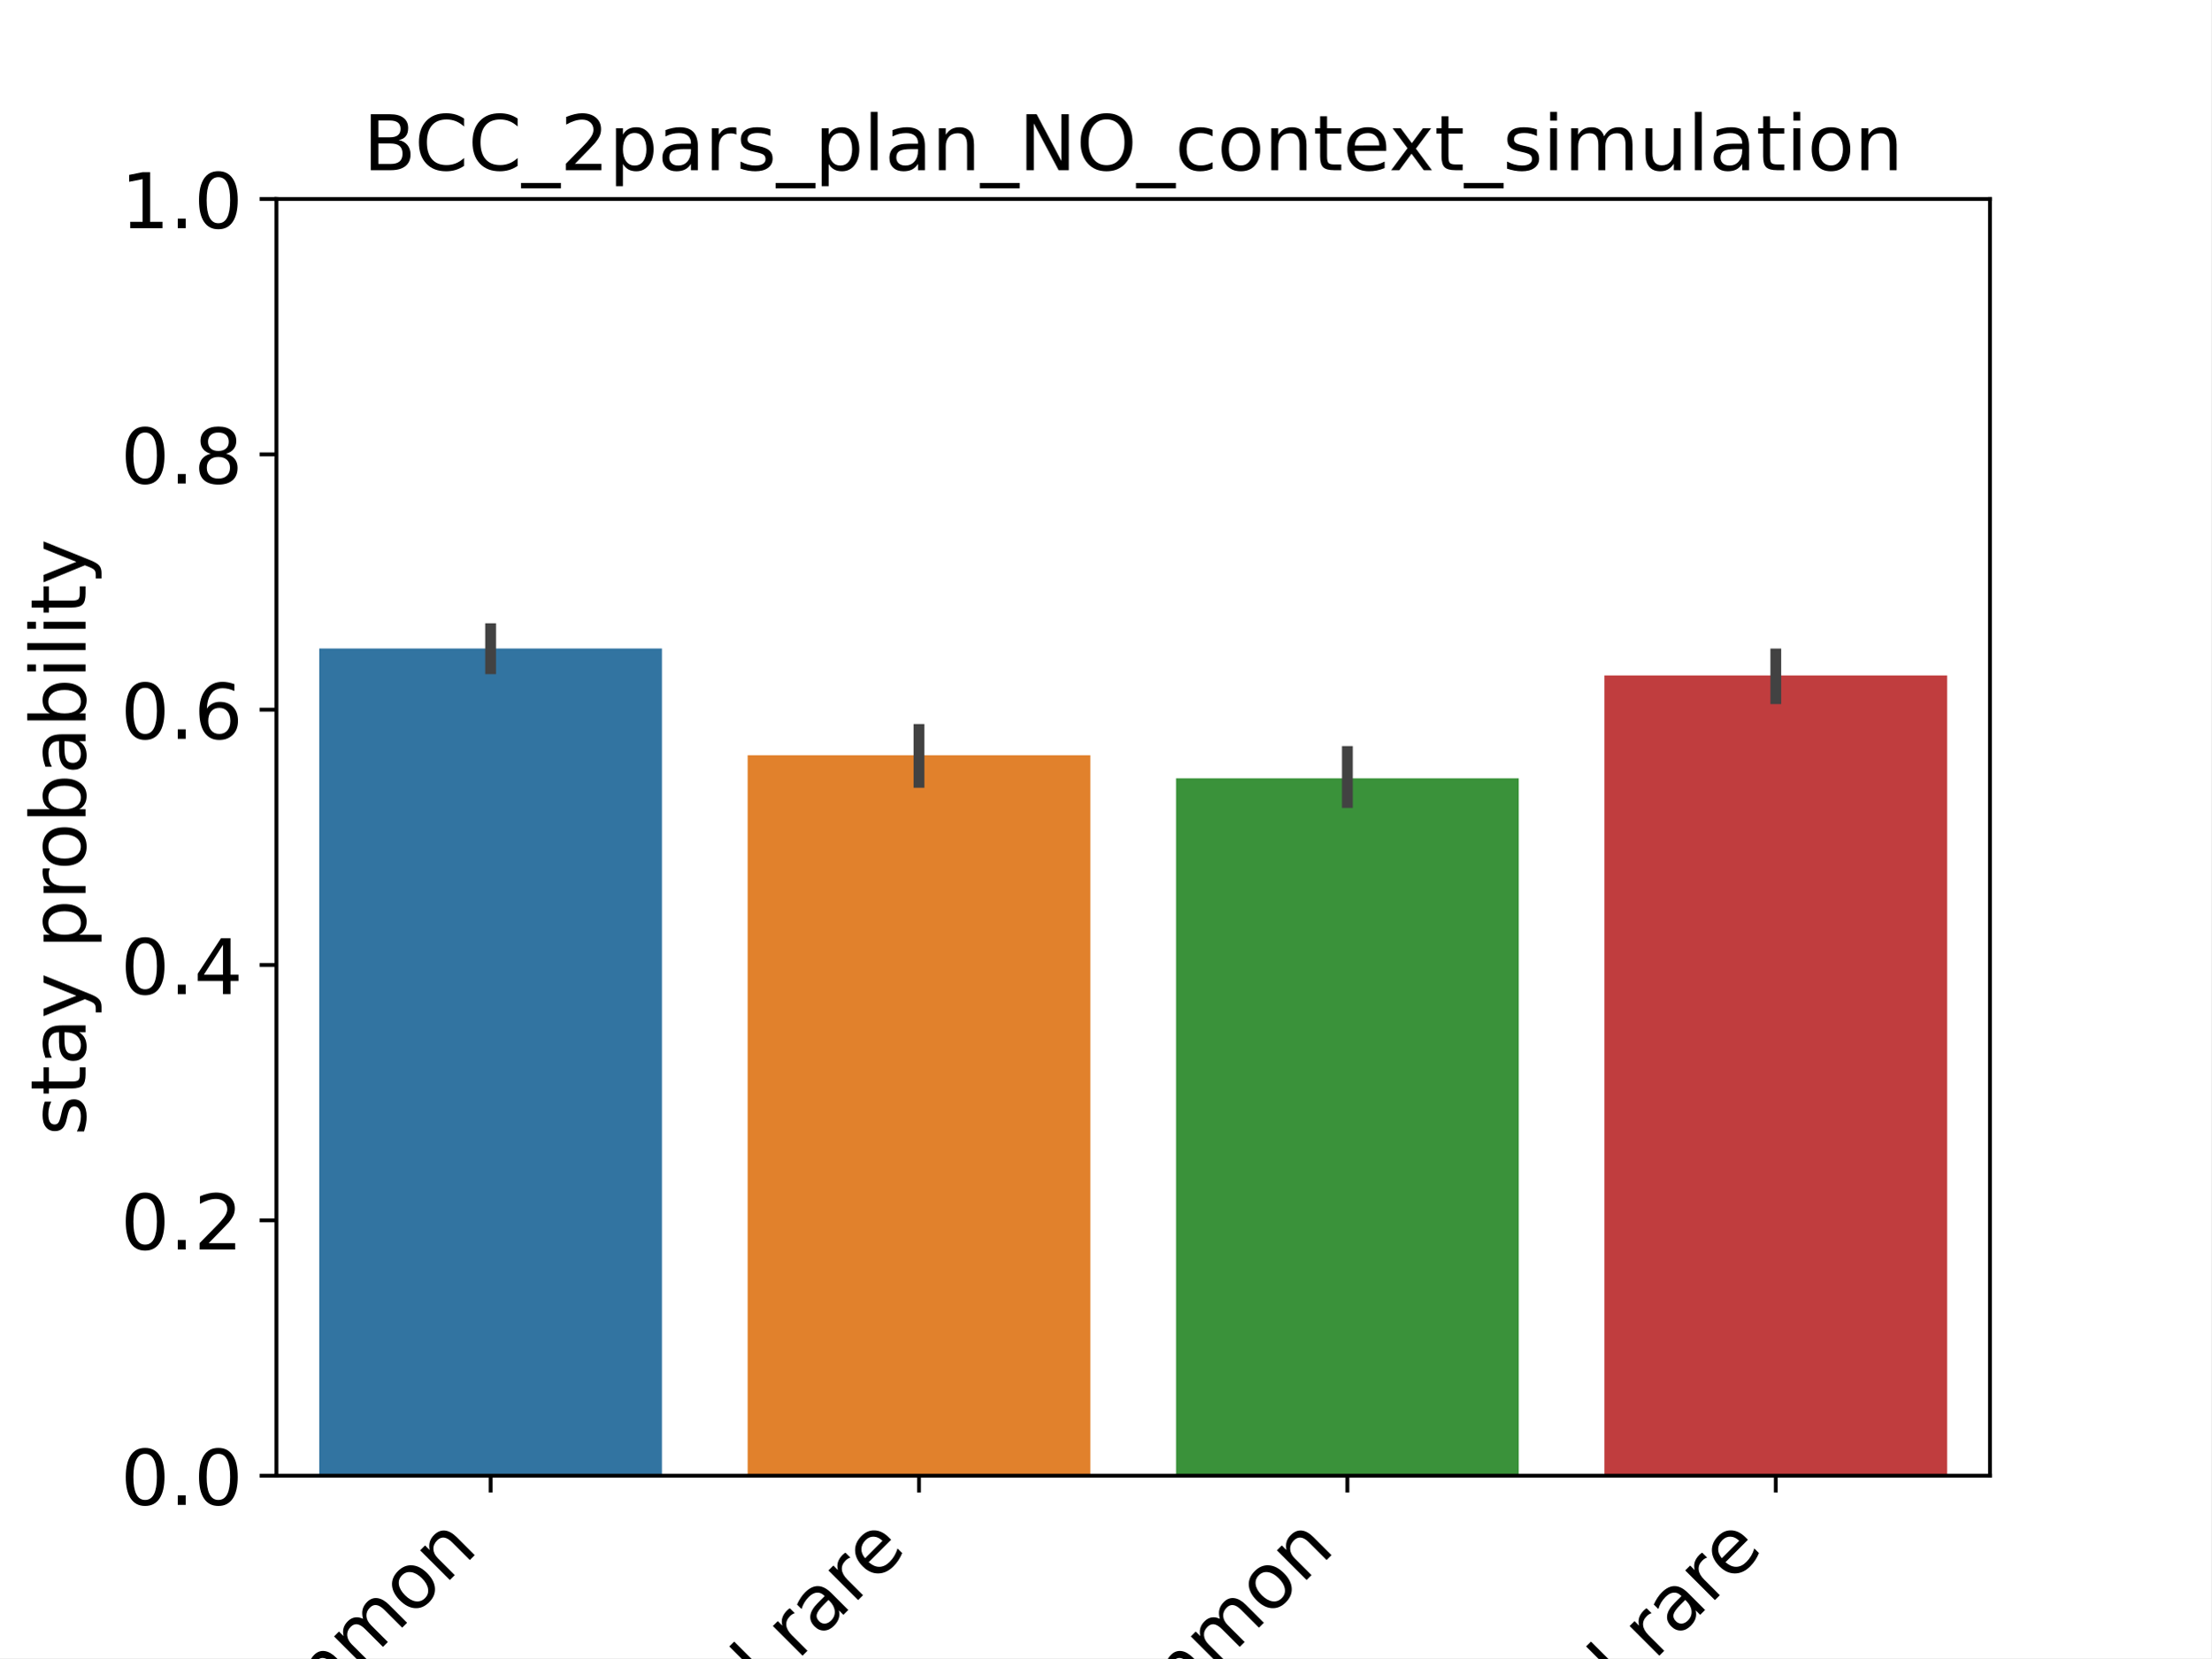
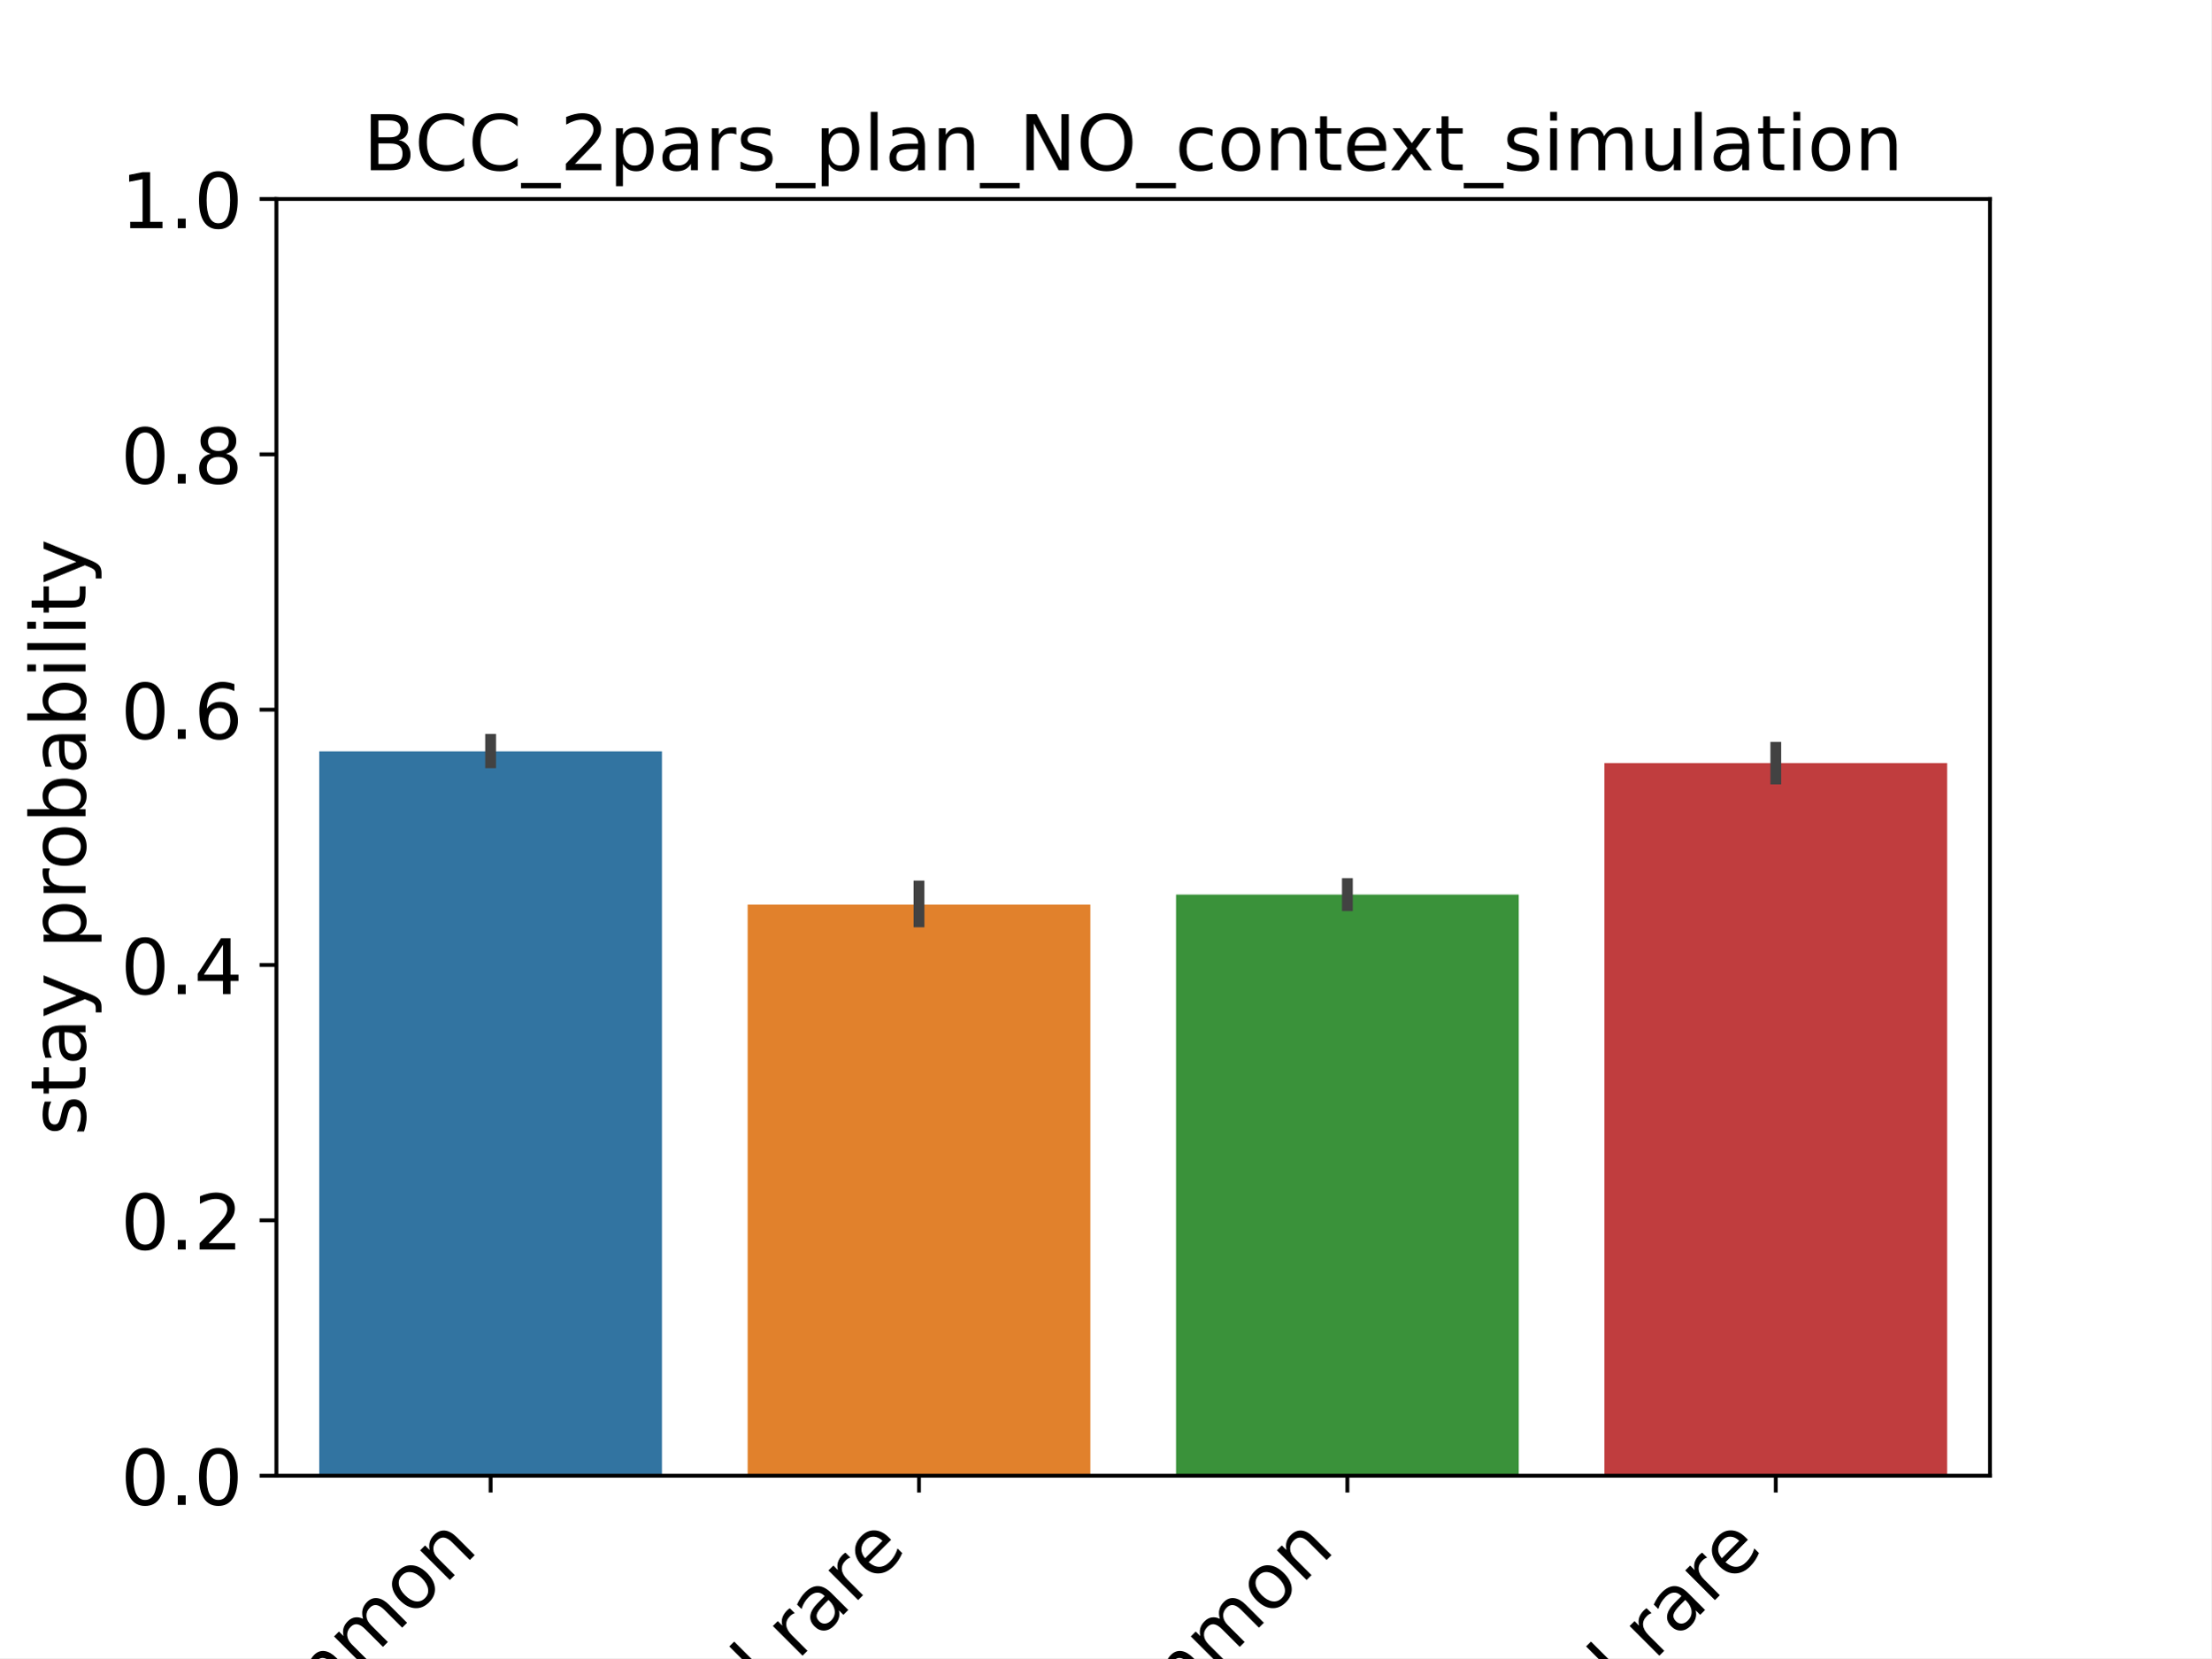
<svg xmlns="http://www.w3.org/2000/svg" xmlns:xlink="http://www.w3.org/1999/xlink" width="460.8pt" height="345.6pt" viewBox="0 0 460.8 345.6" version="1.1">
  <defs>
    <style type="text/css">*{stroke-linejoin: round; stroke-linecap: butt}</style>
  </defs>
  <g id="figure_1">
    <g id="patch_1">
      <path d="M 0 345.6  L 460.8 345.6  L 460.8 0  L 0 0  z " style="fill: #ffffff" />
    </g>
    <g id="axes_1">
      <g id="patch_2">
        <path d="M 57.6 307.584  L 414.72 307.584  L 414.72 41.472  L 57.6 41.472  z " style="fill: #ffffff" />
      </g>
      <g id="patch_3">
-         <path d="M 66.528 307.584  L 137.952 307.584  L 137.952 135.172  L 66.528 135.172  z " clip-path="url(#p104de202fc)" style="fill: #3274a1" />
+         <path d="M 66.528 307.584  L 137.952 307.584  L 137.952 156.614  L 66.528 156.614  z " clip-path="url(#pc230a0a3c9)" style="fill: #3274a1" />
      </g>
      <g id="patch_4">
-         <path d="M 155.808 307.584  L 227.232 307.584  L 227.232 157.419  L 155.808 157.419  z " clip-path="url(#p104de202fc)" style="fill: #e1812c" />
+         <path d="M 155.808 307.584  L 227.232 307.584  L 227.232 188.549  L 155.808 188.549  z " clip-path="url(#pc230a0a3c9)" style="fill: #e1812c" />
      </g>
      <g id="patch_5">
-         <path d="M 245.088 307.584  L 316.512 307.584  L 316.512 162.223  L 245.088 162.223  z " clip-path="url(#p104de202fc)" style="fill: #3a923a" />
+         <path d="M 245.088 307.584  L 316.512 307.584  L 316.512 186.461  L 245.088 186.461  z " clip-path="url(#pc230a0a3c9)" style="fill: #3a923a" />
      </g>
      <g id="patch_6">
-         <path d="M 334.368 307.584  L 405.792 307.584  L 405.792 140.784  L 334.368 140.784  z " clip-path="url(#p104de202fc)" style="fill: #c03d3e" />
+         <path d="M 334.368 307.584  L 405.792 307.584  L 405.792 159.039  L 334.368 159.039  z " clip-path="url(#pc230a0a3c9)" style="fill: #c03d3e" />
      </g>
      <g id="matplotlib.axis_1">
        <g id="xtick_1">
          <g id="line2d_1">
            <defs>
-               <path id="m2a67165ce4" d="M 0 0  L 0 3.5  " style="stroke: #000000; stroke-width: 0.8" />
+               <path id="m2f5e86d591" d="M 0 0  L 0 3.5  " style="stroke: #000000; stroke-width: 0.8" />
            </defs>
            <g>
-               <use xlink:href="#m2a67165ce4" x="102.24" y="307.584" style="stroke: #000000; stroke-width: 0.8" />
+               <use xlink:href="#m2f5e86d591" x="102.24" y="307.584" style="stroke: #000000; stroke-width: 0.8" />
            </g>
          </g>
          <g id="text_1">
            <g transform="translate(-6.307962 429.3757) rotate(-45) scale(0.16 -0.16)">
              <defs>
                <path id="DejaVuSans-72" d="M 2631 2963  Q 2534 3019 2420 3045  Q 2306 3072 2169 3072  Q 1681 3072 1420 2755  Q 1159 2438 1159 1844  L 1159 0  L 581 0  L 581 3500  L 1159 3500  L 1159 2956  Q 1341 3275 1631 3429  Q 1922 3584 2338 3584  Q 2397 3584 2469 3576  Q 2541 3569 2628 3553  L 2631 2963  z " transform="scale(0.015625)" />
                <path id="DejaVuSans-65" d="M 3597 1894  L 3597 1613  L 953 1613  Q 991 1019 1311 708  Q 1631 397 2203 397  Q 2534 397 2845 478  Q 3156 559 3463 722  L 3463 178  Q 3153 47 2828 -22  Q 2503 -91 2169 -91  Q 1331 -91 842 396  Q 353 884 353 1716  Q 353 2575 817 3079  Q 1281 3584 2069 3584  Q 2775 3584 3186 3129  Q 3597 2675 3597 1894  z M 3022 2063  Q 3016 2534 2758 2815  Q 2500 3097 2075 3097  Q 1594 3097 1305 2825  Q 1016 2553 972 2059  L 3022 2063  z " transform="scale(0.015625)" />
                <path id="DejaVuSans-77" d="M 269 3500  L 844 3500  L 1563 769  L 2278 3500  L 2956 3500  L 3675 769  L 4391 3500  L 4966 3500  L 4050 0  L 3372 0  L 2619 2869  L 1863 0  L 1184 0  L 269 3500  z " transform="scale(0.015625)" />
                <path id="DejaVuSans-61" d="M 2194 1759  Q 1497 1759 1228 1600  Q 959 1441 959 1056  Q 959 750 1161 570  Q 1363 391 1709 391  Q 2188 391 2477 730  Q 2766 1069 2766 1631  L 2766 1759  L 2194 1759  z M 3341 1997  L 3341 0  L 2766 0  L 2766 531  Q 2569 213 2275 61  Q 1981 -91 1556 -91  Q 1019 -91 701 211  Q 384 513 384 1019  Q 384 1609 779 1909  Q 1175 2209 1959 2209  L 2766 2209  L 2766 2266  Q 2766 2663 2505 2880  Q 2244 3097 1772 3097  Q 1472 3097 1187 3025  Q 903 2953 641 2809  L 641 3341  Q 956 3463 1253 3523  Q 1550 3584 1831 3584  Q 2591 3584 2966 3190  Q 3341 2797 3341 1997  z " transform="scale(0.015625)" />
                <path id="DejaVuSans-64" d="M 2906 2969  L 2906 4863  L 3481 4863  L 3481 0  L 2906 0  L 2906 525  Q 2725 213 2448 61  Q 2172 -91 1784 -91  Q 1150 -91 751 415  Q 353 922 353 1747  Q 353 2572 751 3078  Q 1150 3584 1784 3584  Q 2172 3584 2448 3432  Q 2725 3281 2906 2969  z M 947 1747  Q 947 1113 1208 752  Q 1469 391 1925 391  Q 2381 391 2643 752  Q 2906 1113 2906 1747  Q 2906 2381 2643 2742  Q 2381 3103 1925 3103  Q 1469 3103 1208 2742  Q 947 2381 947 1747  z " transform="scale(0.015625)" />
                <path id="DejaVuSans-20" transform="scale(0.015625)" />
                <path id="DejaVuSans-63" d="M 3122 3366  L 3122 2828  Q 2878 2963 2633 3030  Q 2388 3097 2138 3097  Q 1578 3097 1268 2742  Q 959 2388 959 1747  Q 959 1106 1268 751  Q 1578 397 2138 397  Q 2388 397 2633 464  Q 2878 531 3122 666  L 3122 134  Q 2881 22 2623 -34  Q 2366 -91 2075 -91  Q 1284 -91 818 406  Q 353 903 353 1747  Q 353 2603 823 3093  Q 1294 3584 2113 3584  Q 2378 3584 2631 3529  Q 2884 3475 3122 3366  z " transform="scale(0.015625)" />
                <path id="DejaVuSans-6f" d="M 1959 3097  Q 1497 3097 1228 2736  Q 959 2375 959 1747  Q 959 1119 1226 758  Q 1494 397 1959 397  Q 2419 397 2687 759  Q 2956 1122 2956 1747  Q 2956 2369 2687 2733  Q 2419 3097 1959 3097  z M 1959 3584  Q 2709 3584 3137 3096  Q 3566 2609 3566 1747  Q 3566 888 3137 398  Q 2709 -91 1959 -91  Q 1206 -91 779 398  Q 353 888 353 1747  Q 353 2609 779 3096  Q 1206 3584 1959 3584  z " transform="scale(0.015625)" />
                <path id="DejaVuSans-6d" d="M 3328 2828  Q 3544 3216 3844 3400  Q 4144 3584 4550 3584  Q 5097 3584 5394 3201  Q 5691 2819 5691 2113  L 5691 0  L 5113 0  L 5113 2094  Q 5113 2597 4934 2840  Q 4756 3084 4391 3084  Q 3944 3084 3684 2787  Q 3425 2491 3425 1978  L 3425 0  L 2847 0  L 2847 2094  Q 2847 2600 2669 2842  Q 2491 3084 2119 3084  Q 1678 3084 1418 2786  Q 1159 2488 1159 1978  L 1159 0  L 581 0  L 581 3500  L 1159 3500  L 1159 2956  Q 1356 3278 1631 3431  Q 1906 3584 2284 3584  Q 2666 3584 2933 3390  Q 3200 3197 3328 2828  z " transform="scale(0.015625)" />
                <path id="DejaVuSans-6e" d="M 3513 2113  L 3513 0  L 2938 0  L 2938 2094  Q 2938 2591 2744 2837  Q 2550 3084 2163 3084  Q 1697 3084 1428 2787  Q 1159 2491 1159 1978  L 1159 0  L 581 0  L 581 3500  L 1159 3500  L 1159 2956  Q 1366 3272 1645 3428  Q 1925 3584 2291 3584  Q 2894 3584 3203 3211  Q 3513 2838 3513 2113  z " transform="scale(0.015625)" />
              </defs>
              <use xlink:href="#DejaVuSans-72" />
              <use xlink:href="#DejaVuSans-65" transform="translate(38.86328 0)" />
              <use xlink:href="#DejaVuSans-77" transform="translate(100.3867 0)" />
              <use xlink:href="#DejaVuSans-61" transform="translate(182.1738 0)" />
              <use xlink:href="#DejaVuSans-72" transform="translate(243.4531 0)" />
              <use xlink:href="#DejaVuSans-64" transform="translate(282.8164 0)" />
              <use xlink:href="#DejaVuSans-65" transform="translate(346.293 0)" />
              <use xlink:href="#DejaVuSans-64" transform="translate(407.8164 0)" />
              <use xlink:href="#DejaVuSans-20" transform="translate(471.293 0)" />
              <use xlink:href="#DejaVuSans-63" transform="translate(503.0801 0)" />
              <use xlink:href="#DejaVuSans-6f" transform="translate(558.0605 0)" />
              <use xlink:href="#DejaVuSans-6d" transform="translate(619.2422 0)" />
              <use xlink:href="#DejaVuSans-6d" transform="translate(716.6543 0)" />
              <use xlink:href="#DejaVuSans-6f" transform="translate(814.0664 0)" />
              <use xlink:href="#DejaVuSans-6e" transform="translate(875.248 0)" />
            </g>
          </g>
        </g>
        <g id="xtick_2">
          <g id="line2d_2">
            <g>
-               <use xlink:href="#m2a67165ce4" x="191.52" y="307.584" style="stroke: #000000; stroke-width: 0.8" />
+               <use xlink:href="#m2f5e86d591" x="191.52" y="307.584" style="stroke: #000000; stroke-width: 0.8" />
            </g>
          </g>
          <g id="text_2">
            <g transform="translate(109.3065 403.0413) rotate(-45) scale(0.16 -0.16)">
              <use xlink:href="#DejaVuSans-72" />
              <use xlink:href="#DejaVuSans-65" transform="translate(38.86328 0)" />
              <use xlink:href="#DejaVuSans-77" transform="translate(100.3867 0)" />
              <use xlink:href="#DejaVuSans-61" transform="translate(182.1738 0)" />
              <use xlink:href="#DejaVuSans-72" transform="translate(243.4531 0)" />
              <use xlink:href="#DejaVuSans-64" transform="translate(282.8164 0)" />
              <use xlink:href="#DejaVuSans-65" transform="translate(346.293 0)" />
              <use xlink:href="#DejaVuSans-64" transform="translate(407.8164 0)" />
              <use xlink:href="#DejaVuSans-20" transform="translate(471.293 0)" />
              <use xlink:href="#DejaVuSans-72" transform="translate(503.0801 0)" />
              <use xlink:href="#DejaVuSans-61" transform="translate(544.1934 0)" />
              <use xlink:href="#DejaVuSans-72" transform="translate(605.4727 0)" />
              <use xlink:href="#DejaVuSans-65" transform="translate(644.3359 0)" />
            </g>
          </g>
        </g>
        <g id="xtick_3">
          <g id="line2d_3">
            <g>
-               <use xlink:href="#m2a67165ce4" x="280.8" y="307.584" style="stroke: #000000; stroke-width: 0.8" />
+               <use xlink:href="#m2f5e86d591" x="280.8" y="307.584" style="stroke: #000000; stroke-width: 0.8" />
            </g>
          </g>
          <g id="text_3">
            <g transform="translate(157.9119 443.7158) rotate(-45) scale(0.16 -0.16)">
              <defs>
                <path id="DejaVuSans-75" d="M 544 1381  L 544 3500  L 1119 3500  L 1119 1403  Q 1119 906 1312 657  Q 1506 409 1894 409  Q 2359 409 2629 706  Q 2900 1003 2900 1516  L 2900 3500  L 3475 3500  L 3475 0  L 2900 0  L 2900 538  Q 2691 219 2414 64  Q 2138 -91 1772 -91  Q 1169 -91 856 284  Q 544 659 544 1381  z M 1991 3584  L 1991 3584  z " transform="scale(0.015625)" />
              </defs>
              <use xlink:href="#DejaVuSans-75" />
              <use xlink:href="#DejaVuSans-6e" transform="translate(63.37891 0)" />
              <use xlink:href="#DejaVuSans-72" transform="translate(126.7578 0)" />
              <use xlink:href="#DejaVuSans-65" transform="translate(165.6211 0)" />
              <use xlink:href="#DejaVuSans-77" transform="translate(227.1445 0)" />
              <use xlink:href="#DejaVuSans-61" transform="translate(308.9316 0)" />
              <use xlink:href="#DejaVuSans-72" transform="translate(370.2109 0)" />
              <use xlink:href="#DejaVuSans-64" transform="translate(409.5742 0)" />
              <use xlink:href="#DejaVuSans-65" transform="translate(473.0508 0)" />
              <use xlink:href="#DejaVuSans-64" transform="translate(534.5742 0)" />
              <use xlink:href="#DejaVuSans-20" transform="translate(598.0508 0)" />
              <use xlink:href="#DejaVuSans-63" transform="translate(629.8379 0)" />
              <use xlink:href="#DejaVuSans-6f" transform="translate(684.8184 0)" />
              <use xlink:href="#DejaVuSans-6d" transform="translate(746 0)" />
              <use xlink:href="#DejaVuSans-6d" transform="translate(843.4121 0)" />
              <use xlink:href="#DejaVuSans-6f" transform="translate(940.8242 0)" />
              <use xlink:href="#DejaVuSans-6e" transform="translate(1002.006 0)" />
            </g>
          </g>
        </g>
        <g id="xtick_4">
          <g id="line2d_4">
            <g>
-               <use xlink:href="#m2a67165ce4" x="370.08" y="307.584" style="stroke: #000000; stroke-width: 0.8" />
+               <use xlink:href="#m2f5e86d591" x="370.08" y="307.584" style="stroke: #000000; stroke-width: 0.8" />
            </g>
          </g>
          <g id="text_4">
            <g transform="translate(273.5263 417.3814) rotate(-45) scale(0.16 -0.16)">
              <use xlink:href="#DejaVuSans-75" />
              <use xlink:href="#DejaVuSans-6e" transform="translate(63.37891 0)" />
              <use xlink:href="#DejaVuSans-72" transform="translate(126.7578 0)" />
              <use xlink:href="#DejaVuSans-65" transform="translate(165.6211 0)" />
              <use xlink:href="#DejaVuSans-77" transform="translate(227.1445 0)" />
              <use xlink:href="#DejaVuSans-61" transform="translate(308.9316 0)" />
              <use xlink:href="#DejaVuSans-72" transform="translate(370.2109 0)" />
              <use xlink:href="#DejaVuSans-64" transform="translate(409.5742 0)" />
              <use xlink:href="#DejaVuSans-65" transform="translate(473.0508 0)" />
              <use xlink:href="#DejaVuSans-64" transform="translate(534.5742 0)" />
              <use xlink:href="#DejaVuSans-20" transform="translate(598.0508 0)" />
              <use xlink:href="#DejaVuSans-72" transform="translate(629.8379 0)" />
              <use xlink:href="#DejaVuSans-61" transform="translate(670.9512 0)" />
              <use xlink:href="#DejaVuSans-72" transform="translate(732.2305 0)" />
              <use xlink:href="#DejaVuSans-65" transform="translate(771.0938 0)" />
            </g>
          </g>
        </g>
      </g>
      <g id="matplotlib.axis_2">
        <g id="ytick_1">
          <g id="line2d_5">
            <defs>
-               <path id="m527a2bc1ed" d="M 0 0  L -3.5 0  " style="stroke: #000000; stroke-width: 0.8" />
+               <path id="m9316c76fe0" d="M 0 0  L -3.5 0  " style="stroke: #000000; stroke-width: 0.8" />
            </defs>
            <g>
-               <use xlink:href="#m527a2bc1ed" x="57.6" y="307.584" style="stroke: #000000; stroke-width: 0.8" />
+               <use xlink:href="#m9316c76fe0" x="57.6" y="307.584" style="stroke: #000000; stroke-width: 0.8" />
            </g>
          </g>
          <g id="text_5">
            <g transform="translate(25.155 313.6628) scale(0.16 -0.16)">
              <defs>
                <path id="DejaVuSans-30" d="M 2034 4250  Q 1547 4250 1301 3770  Q 1056 3291 1056 2328  Q 1056 1369 1301 889  Q 1547 409 2034 409  Q 2525 409 2770 889  Q 3016 1369 3016 2328  Q 3016 3291 2770 3770  Q 2525 4250 2034 4250  z M 2034 4750  Q 2819 4750 3233 4129  Q 3647 3509 3647 2328  Q 3647 1150 3233 529  Q 2819 -91 2034 -91  Q 1250 -91 836 529  Q 422 1150 422 2328  Q 422 3509 836 4129  Q 1250 4750 2034 4750  z " transform="scale(0.015625)" />
                <path id="DejaVuSans-2e" d="M 684 794  L 1344 794  L 1344 0  L 684 0  L 684 794  z " transform="scale(0.015625)" />
              </defs>
              <use xlink:href="#DejaVuSans-30" />
              <use xlink:href="#DejaVuSans-2e" transform="translate(63.62305 0)" />
              <use xlink:href="#DejaVuSans-30" transform="translate(95.41016 0)" />
            </g>
          </g>
        </g>
        <g id="ytick_2">
          <g id="line2d_6">
            <g>
-               <use xlink:href="#m527a2bc1ed" x="57.6" y="254.362" style="stroke: #000000; stroke-width: 0.8" />
+               <use xlink:href="#m9316c76fe0" x="57.6" y="254.362" style="stroke: #000000; stroke-width: 0.8" />
            </g>
          </g>
          <g id="text_6">
            <g transform="translate(25.155 260.4403) scale(0.16 -0.16)">
              <defs>
                <path id="DejaVuSans-32" d="M 1228 531  L 3431 531  L 3431 0  L 469 0  L 469 531  Q 828 903 1448 1529  Q 2069 2156 2228 2338  Q 2531 2678 2651 2914  Q 2772 3150 2772 3378  Q 2772 3750 2511 3984  Q 2250 4219 1831 4219  Q 1534 4219 1204 4116  Q 875 4013 500 3803  L 500 4441  Q 881 4594 1212 4672  Q 1544 4750 1819 4750  Q 2544 4750 2975 4387  Q 3406 4025 3406 3419  Q 3406 3131 3298 2873  Q 3191 2616 2906 2266  Q 2828 2175 2409 1742  Q 1991 1309 1228 531  z " transform="scale(0.015625)" />
              </defs>
              <use xlink:href="#DejaVuSans-30" />
              <use xlink:href="#DejaVuSans-2e" transform="translate(63.62305 0)" />
              <use xlink:href="#DejaVuSans-32" transform="translate(95.41016 0)" />
            </g>
          </g>
        </g>
        <g id="ytick_3">
          <g id="line2d_7">
            <g>
-               <use xlink:href="#m527a2bc1ed" x="57.6" y="201.139" style="stroke: #000000; stroke-width: 0.8" />
+               <use xlink:href="#m9316c76fe0" x="57.6" y="201.139" style="stroke: #000000; stroke-width: 0.8" />
            </g>
          </g>
          <g id="text_7">
            <g transform="translate(25.155 207.2179) scale(0.16 -0.16)">
              <defs>
                <path id="DejaVuSans-34" d="M 2419 4116  L 825 1625  L 2419 1625  L 2419 4116  z M 2253 4666  L 3047 4666  L 3047 1625  L 3713 1625  L 3713 1100  L 3047 1100  L 3047 0  L 2419 0  L 2419 1100  L 313 1100  L 313 1709  L 2253 4666  z " transform="scale(0.015625)" />
              </defs>
              <use xlink:href="#DejaVuSans-30" />
              <use xlink:href="#DejaVuSans-2e" transform="translate(63.62305 0)" />
              <use xlink:href="#DejaVuSans-34" transform="translate(95.41016 0)" />
            </g>
          </g>
        </g>
        <g id="ytick_4">
          <g id="line2d_8">
            <g>
-               <use xlink:href="#m527a2bc1ed" x="57.6" y="147.917" style="stroke: #000000; stroke-width: 0.8" />
+               <use xlink:href="#m9316c76fe0" x="57.6" y="147.917" style="stroke: #000000; stroke-width: 0.8" />
            </g>
          </g>
          <g id="text_8">
            <g transform="translate(25.155 153.9955) scale(0.16 -0.16)">
              <defs>
                <path id="DejaVuSans-36" d="M 2113 2584  Q 1688 2584 1439 2293  Q 1191 2003 1191 1497  Q 1191 994 1439 701  Q 1688 409 2113 409  Q 2538 409 2786 701  Q 3034 994 3034 1497  Q 3034 2003 2786 2293  Q 2538 2584 2113 2584  z M 3366 4563  L 3366 3988  Q 3128 4100 2886 4159  Q 2644 4219 2406 4219  Q 1781 4219 1451 3797  Q 1122 3375 1075 2522  Q 1259 2794 1537 2939  Q 1816 3084 2150 3084  Q 2853 3084 3261 2657  Q 3669 2231 3669 1497  Q 3669 778 3244 343  Q 2819 -91 2113 -91  Q 1303 -91 875 529  Q 447 1150 447 2328  Q 447 3434 972 4092  Q 1497 4750 2381 4750  Q 2619 4750 2861 4703  Q 3103 4656 3366 4563  z " transform="scale(0.015625)" />
              </defs>
              <use xlink:href="#DejaVuSans-30" />
              <use xlink:href="#DejaVuSans-2e" transform="translate(63.62305 0)" />
              <use xlink:href="#DejaVuSans-36" transform="translate(95.41016 0)" />
            </g>
          </g>
        </g>
        <g id="ytick_5">
          <g id="line2d_9">
            <g>
-               <use xlink:href="#m527a2bc1ed" x="57.6" y="94.694" style="stroke: #000000; stroke-width: 0.8" />
+               <use xlink:href="#m9316c76fe0" x="57.6" y="94.694" style="stroke: #000000; stroke-width: 0.8" />
            </g>
          </g>
          <g id="text_9">
            <g transform="translate(25.155 100.7731) scale(0.16 -0.16)">
              <defs>
                <path id="DejaVuSans-38" d="M 2034 2216  Q 1584 2216 1326 1975  Q 1069 1734 1069 1313  Q 1069 891 1326 650  Q 1584 409 2034 409  Q 2484 409 2743 651  Q 3003 894 3003 1313  Q 3003 1734 2745 1975  Q 2488 2216 2034 2216  z M 1403 2484  Q 997 2584 770 2862  Q 544 3141 544 3541  Q 544 4100 942 4425  Q 1341 4750 2034 4750  Q 2731 4750 3128 4425  Q 3525 4100 3525 3541  Q 3525 3141 3298 2862  Q 3072 2584 2669 2484  Q 3125 2378 3379 2068  Q 3634 1759 3634 1313  Q 3634 634 3220 271  Q 2806 -91 2034 -91  Q 1263 -91 848 271  Q 434 634 434 1313  Q 434 1759 690 2068  Q 947 2378 1403 2484  z M 1172 3481  Q 1172 3119 1398 2916  Q 1625 2713 2034 2713  Q 2441 2713 2670 2916  Q 2900 3119 2900 3481  Q 2900 3844 2670 4047  Q 2441 4250 2034 4250  Q 1625 4250 1398 4047  Q 1172 3844 1172 3481  z " transform="scale(0.015625)" />
              </defs>
              <use xlink:href="#DejaVuSans-30" />
              <use xlink:href="#DejaVuSans-2e" transform="translate(63.62305 0)" />
              <use xlink:href="#DejaVuSans-38" transform="translate(95.41016 0)" />
            </g>
          </g>
        </g>
        <g id="ytick_6">
          <g id="line2d_10">
            <g>
-               <use xlink:href="#m527a2bc1ed" x="57.6" y="41.472" style="stroke: #000000; stroke-width: 0.8" />
+               <use xlink:href="#m9316c76fe0" x="57.6" y="41.472" style="stroke: #000000; stroke-width: 0.8" />
            </g>
          </g>
          <g id="text_10">
            <g transform="translate(25.155 47.55075) scale(0.16 -0.16)">
              <defs>
                <path id="DejaVuSans-31" d="M 794 531  L 1825 531  L 1825 4091  L 703 3866  L 703 4441  L 1819 4666  L 2450 4666  L 2450 531  L 3481 531  L 3481 0  L 794 0  L 794 531  z " transform="scale(0.015625)" />
              </defs>
              <use xlink:href="#DejaVuSans-31" />
              <use xlink:href="#DejaVuSans-2e" transform="translate(63.62305 0)" />
              <use xlink:href="#DejaVuSans-30" transform="translate(95.41016 0)" />
            </g>
          </g>
        </g>
        <g id="text_11">
          <g transform="translate(17.8275 236.693) rotate(-90) scale(0.16 -0.16)">
            <defs>
              <path id="DejaVuSans-73" d="M 2834 3397  L 2834 2853  Q 2591 2978 2328 3040  Q 2066 3103 1784 3103  Q 1356 3103 1142 2972  Q 928 2841 928 2578  Q 928 2378 1081 2264  Q 1234 2150 1697 2047  L 1894 2003  Q 2506 1872 2764 1633  Q 3022 1394 3022 966  Q 3022 478 2636 193  Q 2250 -91 1575 -91  Q 1294 -91 989 -36  Q 684 19 347 128  L 347 722  Q 666 556 975 473  Q 1284 391 1588 391  Q 1994 391 2212 530  Q 2431 669 2431 922  Q 2431 1156 2273 1281  Q 2116 1406 1581 1522  L 1381 1569  Q 847 1681 609 1914  Q 372 2147 372 2553  Q 372 3047 722 3315  Q 1072 3584 1716 3584  Q 2034 3584 2315 3537  Q 2597 3491 2834 3397  z " transform="scale(0.015625)" />
              <path id="DejaVuSans-74" d="M 1172 4494  L 1172 3500  L 2356 3500  L 2356 3053  L 1172 3053  L 1172 1153  Q 1172 725 1289 603  Q 1406 481 1766 481  L 2356 481  L 2356 0  L 1766 0  Q 1100 0 847 248  Q 594 497 594 1153  L 594 3053  L 172 3053  L 172 3500  L 594 3500  L 594 4494  L 1172 4494  z " transform="scale(0.015625)" />
              <path id="DejaVuSans-79" d="M 2059 -325  Q 1816 -950 1584 -1140  Q 1353 -1331 966 -1331  L 506 -1331  L 506 -850  L 844 -850  Q 1081 -850 1212 -737  Q 1344 -625 1503 -206  L 1606 56  L 191 3500  L 800 3500  L 1894 763  L 2988 3500  L 3597 3500  L 2059 -325  z " transform="scale(0.015625)" />
              <path id="DejaVuSans-70" d="M 1159 525  L 1159 -1331  L 581 -1331  L 581 3500  L 1159 3500  L 1159 2969  Q 1341 3281 1617 3432  Q 1894 3584 2278 3584  Q 2916 3584 3314 3078  Q 3713 2572 3713 1747  Q 3713 922 3314 415  Q 2916 -91 2278 -91  Q 1894 -91 1617 61  Q 1341 213 1159 525  z M 3116 1747  Q 3116 2381 2855 2742  Q 2594 3103 2138 3103  Q 1681 3103 1420 2742  Q 1159 2381 1159 1747  Q 1159 1113 1420 752  Q 1681 391 2138 391  Q 2594 391 2855 752  Q 3116 1113 3116 1747  z " transform="scale(0.015625)" />
              <path id="DejaVuSans-62" d="M 3116 1747  Q 3116 2381 2855 2742  Q 2594 3103 2138 3103  Q 1681 3103 1420 2742  Q 1159 2381 1159 1747  Q 1159 1113 1420 752  Q 1681 391 2138 391  Q 2594 391 2855 752  Q 3116 1113 3116 1747  z M 1159 2969  Q 1341 3281 1617 3432  Q 1894 3584 2278 3584  Q 2916 3584 3314 3078  Q 3713 2572 3713 1747  Q 3713 922 3314 415  Q 2916 -91 2278 -91  Q 1894 -91 1617 61  Q 1341 213 1159 525  L 1159 0  L 581 0  L 581 4863  L 1159 4863  L 1159 2969  z " transform="scale(0.015625)" />
              <path id="DejaVuSans-69" d="M 603 3500  L 1178 3500  L 1178 0  L 603 0  L 603 3500  z M 603 4863  L 1178 4863  L 1178 4134  L 603 4134  L 603 4863  z " transform="scale(0.015625)" />
              <path id="DejaVuSans-6c" d="M 603 4863  L 1178 4863  L 1178 0  L 603 0  L 603 4863  z " transform="scale(0.015625)" />
            </defs>
            <use xlink:href="#DejaVuSans-73" />
            <use xlink:href="#DejaVuSans-74" transform="translate(52.09961 0)" />
            <use xlink:href="#DejaVuSans-61" transform="translate(91.30859 0)" />
            <use xlink:href="#DejaVuSans-79" transform="translate(152.5879 0)" />
            <use xlink:href="#DejaVuSans-20" transform="translate(211.7676 0)" />
            <use xlink:href="#DejaVuSans-70" transform="translate(243.5547 0)" />
            <use xlink:href="#DejaVuSans-72" transform="translate(307.0312 0)" />
            <use xlink:href="#DejaVuSans-6f" transform="translate(345.8945 0)" />
            <use xlink:href="#DejaVuSans-62" transform="translate(407.0762 0)" />
            <use xlink:href="#DejaVuSans-61" transform="translate(470.5527 0)" />
            <use xlink:href="#DejaVuSans-62" transform="translate(531.832 0)" />
            <use xlink:href="#DejaVuSans-69" transform="translate(595.3086 0)" />
            <use xlink:href="#DejaVuSans-6c" transform="translate(623.0918 0)" />
            <use xlink:href="#DejaVuSans-69" transform="translate(650.875 0)" />
            <use xlink:href="#DejaVuSans-74" transform="translate(678.6582 0)" />
            <use xlink:href="#DejaVuSans-79" transform="translate(717.8672 0)" />
          </g>
        </g>
      </g>
      <g id="line2d_11">
-         <path d="M 102.24 139.383  L 102.24 131.037  " clip-path="url(#p104de202fc)" style="fill: none; stroke: #424242; stroke-width: 2.25; stroke-linecap: square" />
+         <path d="M 102.24 158.987  L 102.24 154.093  " clip-path="url(#pc230a0a3c9)" style="fill: none; stroke: #424242; stroke-width: 2.25; stroke-linecap: square" />
      </g>
      <g id="line2d_12">
-         <path d="M 191.52 163.073  L 191.52 152.037  " clip-path="url(#p104de202fc)" style="fill: none; stroke: #424242; stroke-width: 2.25; stroke-linecap: square" />
+         <path d="M 191.52 192.152  L 191.52 184.668  " clip-path="url(#pc230a0a3c9)" style="fill: none; stroke: #424242; stroke-width: 2.25; stroke-linecap: square" />
      </g>
      <g id="line2d_13">
-         <path d="M 280.8 167.269  L 280.8 156.63  " clip-path="url(#p104de202fc)" style="fill: none; stroke: #424242; stroke-width: 2.25; stroke-linecap: square" />
+         <path d="M 280.8 188.775  L 280.8 184.172  " clip-path="url(#pc230a0a3c9)" style="fill: none; stroke: #424242; stroke-width: 2.25; stroke-linecap: square" />
      </g>
      <g id="line2d_14">
-         <path d="M 370.08 145.628  L 370.08 136.3  " clip-path="url(#p104de202fc)" style="fill: none; stroke: #424242; stroke-width: 2.25; stroke-linecap: square" />
+         <path d="M 370.08 162.369  L 370.08 155.755  " clip-path="url(#pc230a0a3c9)" style="fill: none; stroke: #424242; stroke-width: 2.25; stroke-linecap: square" />
      </g>
      <g id="patch_7">
        <path d="M 57.6 307.584  L 57.6 41.472  " style="fill: none; stroke: #000000; stroke-width: 0.8; stroke-linejoin: miter; stroke-linecap: square" />
      </g>
      <g id="patch_8">
        <path d="M 414.72 307.584  L 414.72 41.472  " style="fill: none; stroke: #000000; stroke-width: 0.8; stroke-linejoin: miter; stroke-linecap: square" />
      </g>
      <g id="patch_9">
        <path d="M 57.6 307.584  L 414.72 307.584  " style="fill: none; stroke: #000000; stroke-width: 0.8; stroke-linejoin: miter; stroke-linecap: square" />
      </g>
      <g id="patch_10">
        <path d="M 57.6 41.472  L 414.72 41.472  " style="fill: none; stroke: #000000; stroke-width: 0.8; stroke-linejoin: miter; stroke-linecap: square" />
      </g>
      <g id="text_12">
        <g transform="translate(75.7 35.472) scale(0.16 -0.16)">
          <defs>
            <path id="DejaVuSans-42" d="M 1259 2228  L 1259 519  L 2272 519  Q 2781 519 3026 730  Q 3272 941 3272 1375  Q 3272 1813 3026 2020  Q 2781 2228 2272 2228  L 1259 2228  z M 1259 4147  L 1259 2741  L 2194 2741  Q 2656 2741 2882 2914  Q 3109 3088 3109 3444  Q 3109 3797 2882 3972  Q 2656 4147 2194 4147  L 1259 4147  z M 628 4666  L 2241 4666  Q 2963 4666 3353 4366  Q 3744 4066 3744 3513  Q 3744 3084 3544 2831  Q 3344 2578 2956 2516  Q 3422 2416 3680 2098  Q 3938 1781 3938 1306  Q 3938 681 3513 340  Q 3088 0 2303 0  L 628 0  L 628 4666  z " transform="scale(0.015625)" />
            <path id="DejaVuSans-43" d="M 4122 4306  L 4122 3641  Q 3803 3938 3442 4084  Q 3081 4231 2675 4231  Q 1875 4231 1450 3742  Q 1025 3253 1025 2328  Q 1025 1406 1450 917  Q 1875 428 2675 428  Q 3081 428 3442 575  Q 3803 722 4122 1019  L 4122 359  Q 3791 134 3420 21  Q 3050 -91 2638 -91  Q 1578 -91 968 557  Q 359 1206 359 2328  Q 359 3453 968 4101  Q 1578 4750 2638 4750  Q 3056 4750 3426 4639  Q 3797 4528 4122 4306  z " transform="scale(0.015625)" />
            <path id="DejaVuSans-5f" d="M 3263 -1063  L 3263 -1509  L -63 -1509  L -63 -1063  L 3263 -1063  z " transform="scale(0.015625)" />
            <path id="DejaVuSans-4e" d="M 628 4666  L 1478 4666  L 3547 763  L 3547 4666  L 4159 4666  L 4159 0  L 3309 0  L 1241 3903  L 1241 0  L 628 0  L 628 4666  z " transform="scale(0.015625)" />
            <path id="DejaVuSans-4f" d="M 2522 4238  Q 1834 4238 1429 3725  Q 1025 3213 1025 2328  Q 1025 1447 1429 934  Q 1834 422 2522 422  Q 3209 422 3611 934  Q 4013 1447 4013 2328  Q 4013 3213 3611 3725  Q 3209 4238 2522 4238  z M 2522 4750  Q 3503 4750 4090 4092  Q 4678 3434 4678 2328  Q 4678 1225 4090 567  Q 3503 -91 2522 -91  Q 1538 -91 948 565  Q 359 1222 359 2328  Q 359 3434 948 4092  Q 1538 4750 2522 4750  z " transform="scale(0.015625)" />
            <path id="DejaVuSans-78" d="M 3513 3500  L 2247 1797  L 3578 0  L 2900 0  L 1881 1375  L 863 0  L 184 0  L 1544 1831  L 300 3500  L 978 3500  L 1906 2253  L 2834 3500  L 3513 3500  z " transform="scale(0.015625)" />
          </defs>
          <use xlink:href="#DejaVuSans-42" />
          <use xlink:href="#DejaVuSans-43" transform="translate(66.85352 0)" />
          <use xlink:href="#DejaVuSans-43" transform="translate(136.6777 0)" />
          <use xlink:href="#DejaVuSans-5f" transform="translate(206.502 0)" />
          <use xlink:href="#DejaVuSans-32" transform="translate(256.502 0)" />
          <use xlink:href="#DejaVuSans-70" transform="translate(320.125 0)" />
          <use xlink:href="#DejaVuSans-61" transform="translate(383.6016 0)" />
          <use xlink:href="#DejaVuSans-72" transform="translate(444.8809 0)" />
          <use xlink:href="#DejaVuSans-73" transform="translate(485.9941 0)" />
          <use xlink:href="#DejaVuSans-5f" transform="translate(538.0938 0)" />
          <use xlink:href="#DejaVuSans-70" transform="translate(588.0938 0)" />
          <use xlink:href="#DejaVuSans-6c" transform="translate(651.5703 0)" />
          <use xlink:href="#DejaVuSans-61" transform="translate(679.3535 0)" />
          <use xlink:href="#DejaVuSans-6e" transform="translate(740.6328 0)" />
          <use xlink:href="#DejaVuSans-5f" transform="translate(804.0117 0)" />
          <use xlink:href="#DejaVuSans-4e" transform="translate(854.0117 0)" />
          <use xlink:href="#DejaVuSans-4f" transform="translate(928.8164 0)" />
          <use xlink:href="#DejaVuSans-5f" transform="translate(1007.527 0)" />
          <use xlink:href="#DejaVuSans-63" transform="translate(1057.527 0)" />
          <use xlink:href="#DejaVuSans-6f" transform="translate(1112.508 0)" />
          <use xlink:href="#DejaVuSans-6e" transform="translate(1173.689 0)" />
          <use xlink:href="#DejaVuSans-74" transform="translate(1237.068 0)" />
          <use xlink:href="#DejaVuSans-65" transform="translate(1276.277 0)" />
          <use xlink:href="#DejaVuSans-78" transform="translate(1336.051 0)" />
          <use xlink:href="#DejaVuSans-74" transform="translate(1395.23 0)" />
          <use xlink:href="#DejaVuSans-5f" transform="translate(1434.439 0)" />
          <use xlink:href="#DejaVuSans-73" transform="translate(1484.439 0)" />
          <use xlink:href="#DejaVuSans-69" transform="translate(1536.539 0)" />
          <use xlink:href="#DejaVuSans-6d" transform="translate(1564.322 0)" />
          <use xlink:href="#DejaVuSans-75" transform="translate(1661.734 0)" />
          <use xlink:href="#DejaVuSans-6c" transform="translate(1725.113 0)" />
          <use xlink:href="#DejaVuSans-61" transform="translate(1752.896 0)" />
          <use xlink:href="#DejaVuSans-74" transform="translate(1814.176 0)" />
          <use xlink:href="#DejaVuSans-69" transform="translate(1853.385 0)" />
          <use xlink:href="#DejaVuSans-6f" transform="translate(1881.168 0)" />
          <use xlink:href="#DejaVuSans-6e" transform="translate(1942.35 0)" />
        </g>
      </g>
    </g>
  </g>
  <defs>
-     <clipPath id="p104de202fc">
+     <clipPath id="pc230a0a3c9">
      <rect x="57.6" y="41.472" width="357.12" height="266.112" />
    </clipPath>
  </defs>
</svg>
